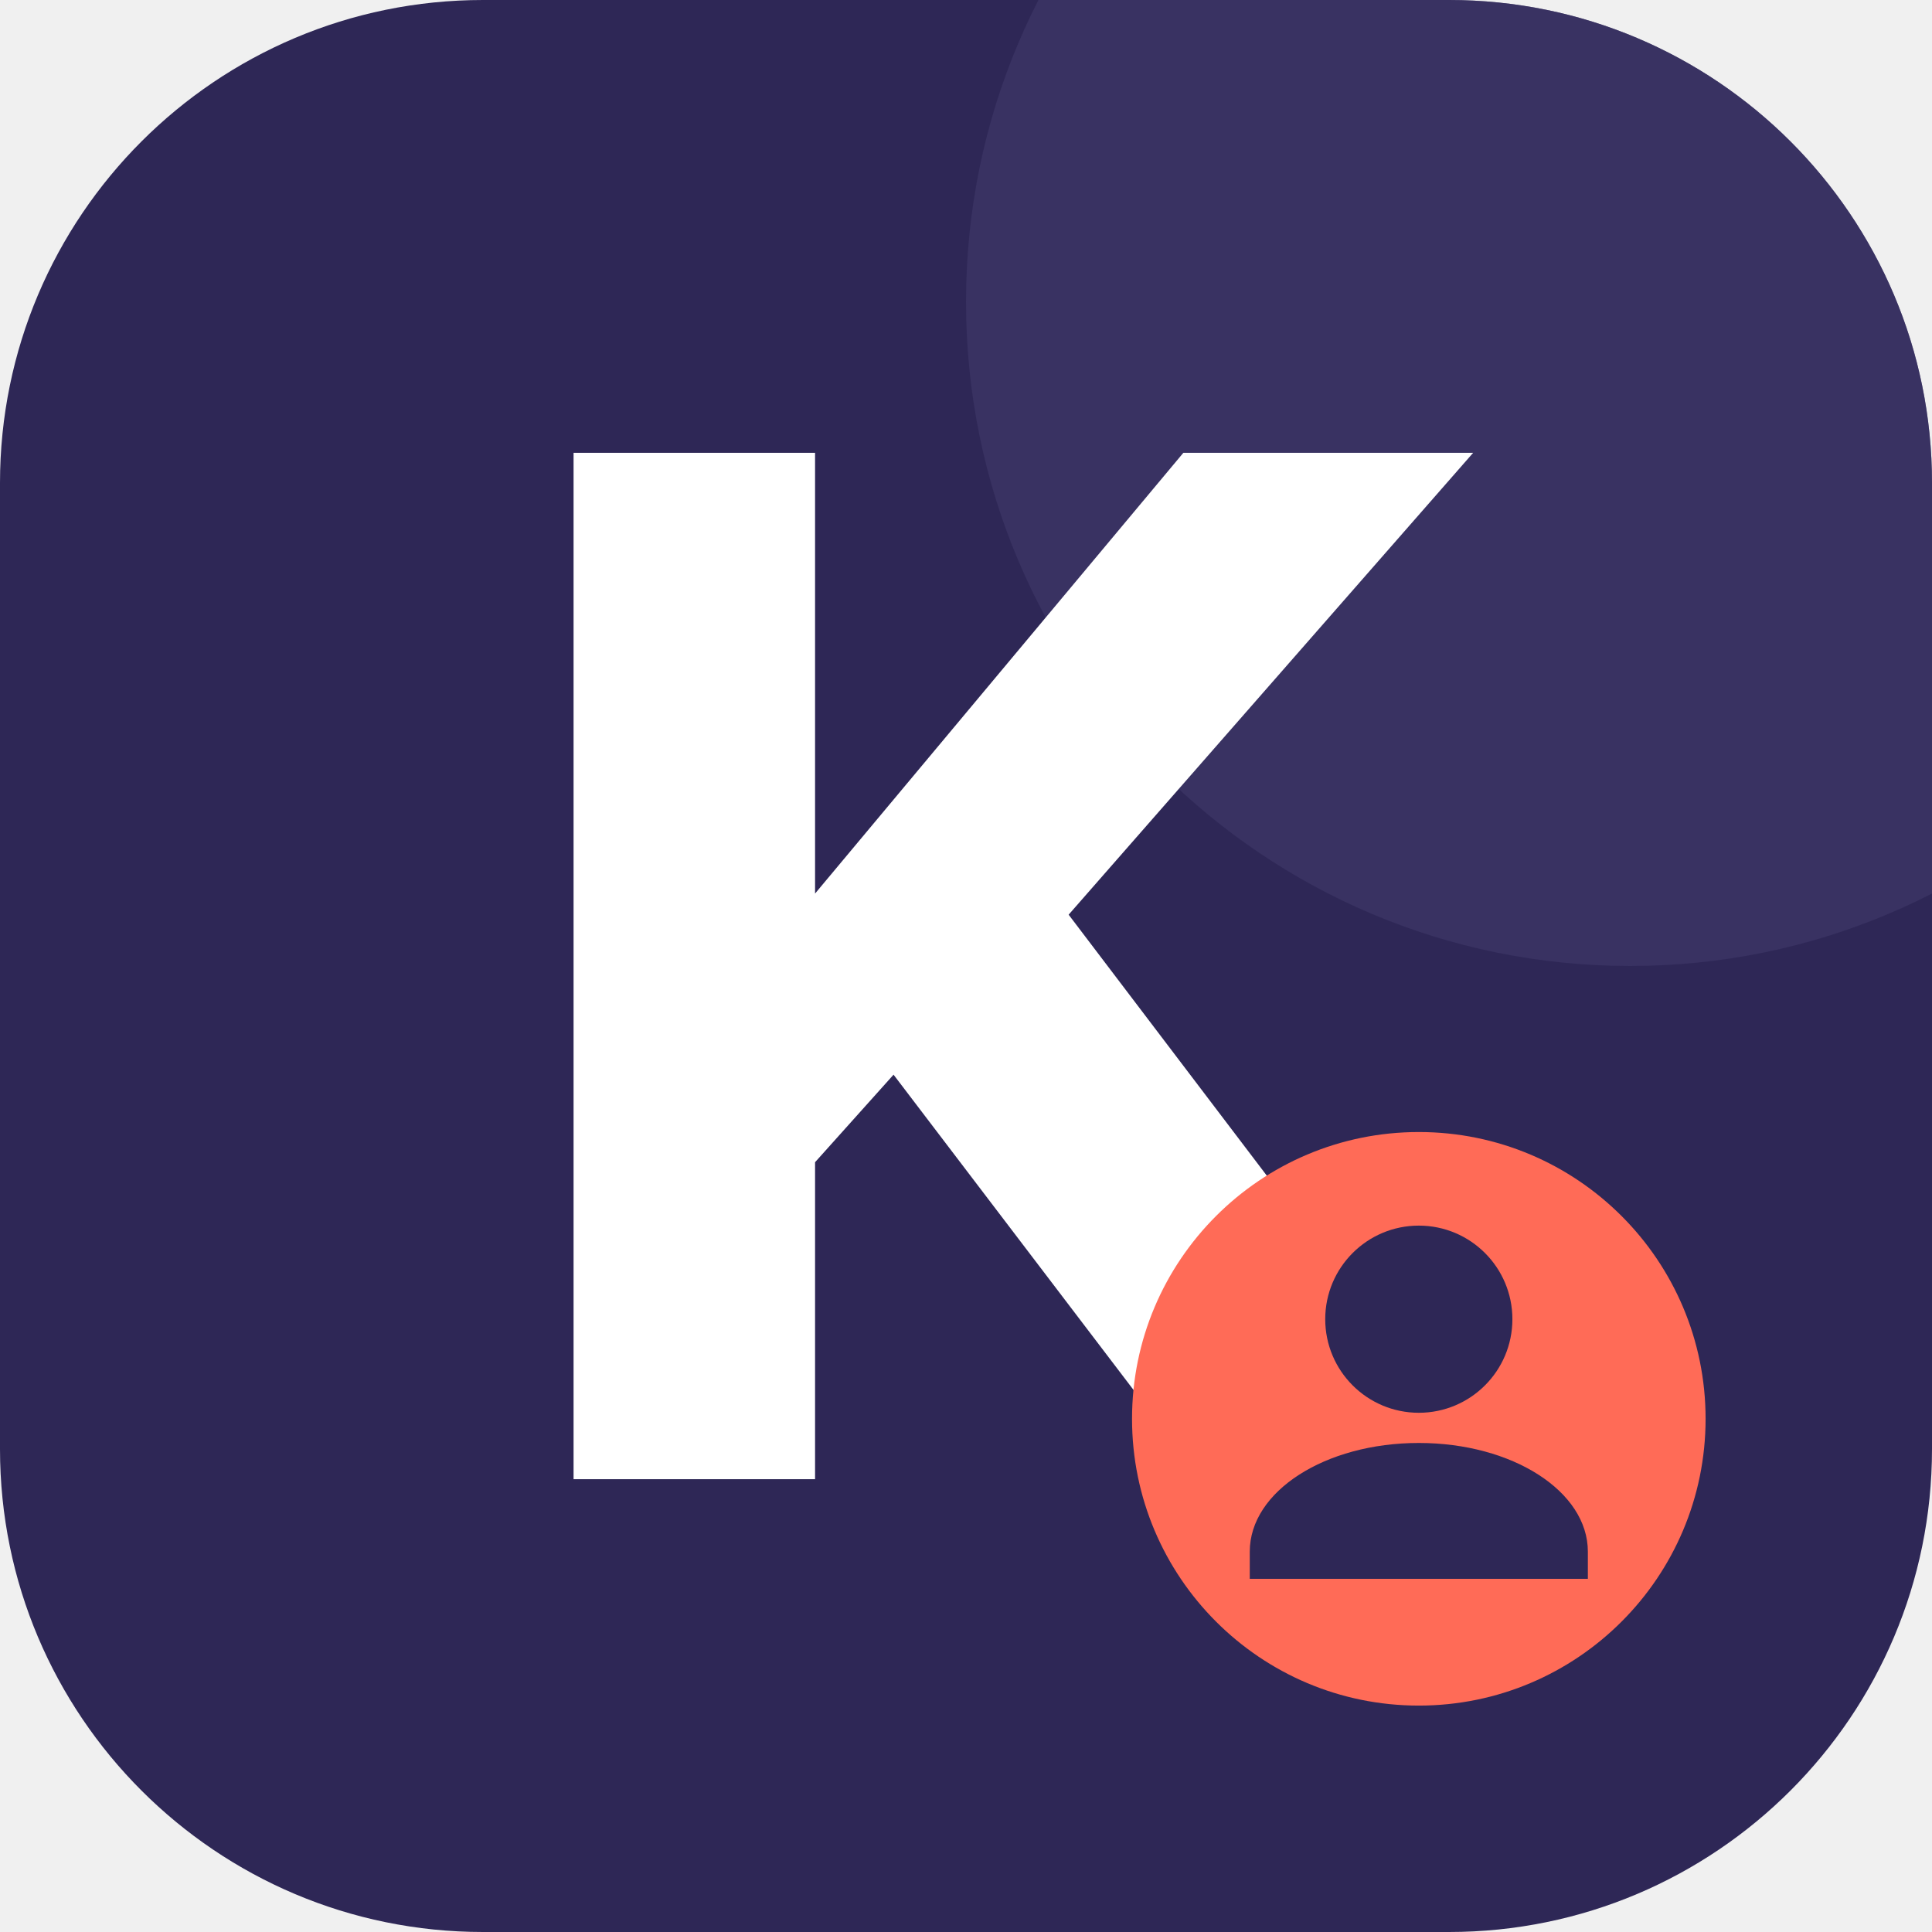
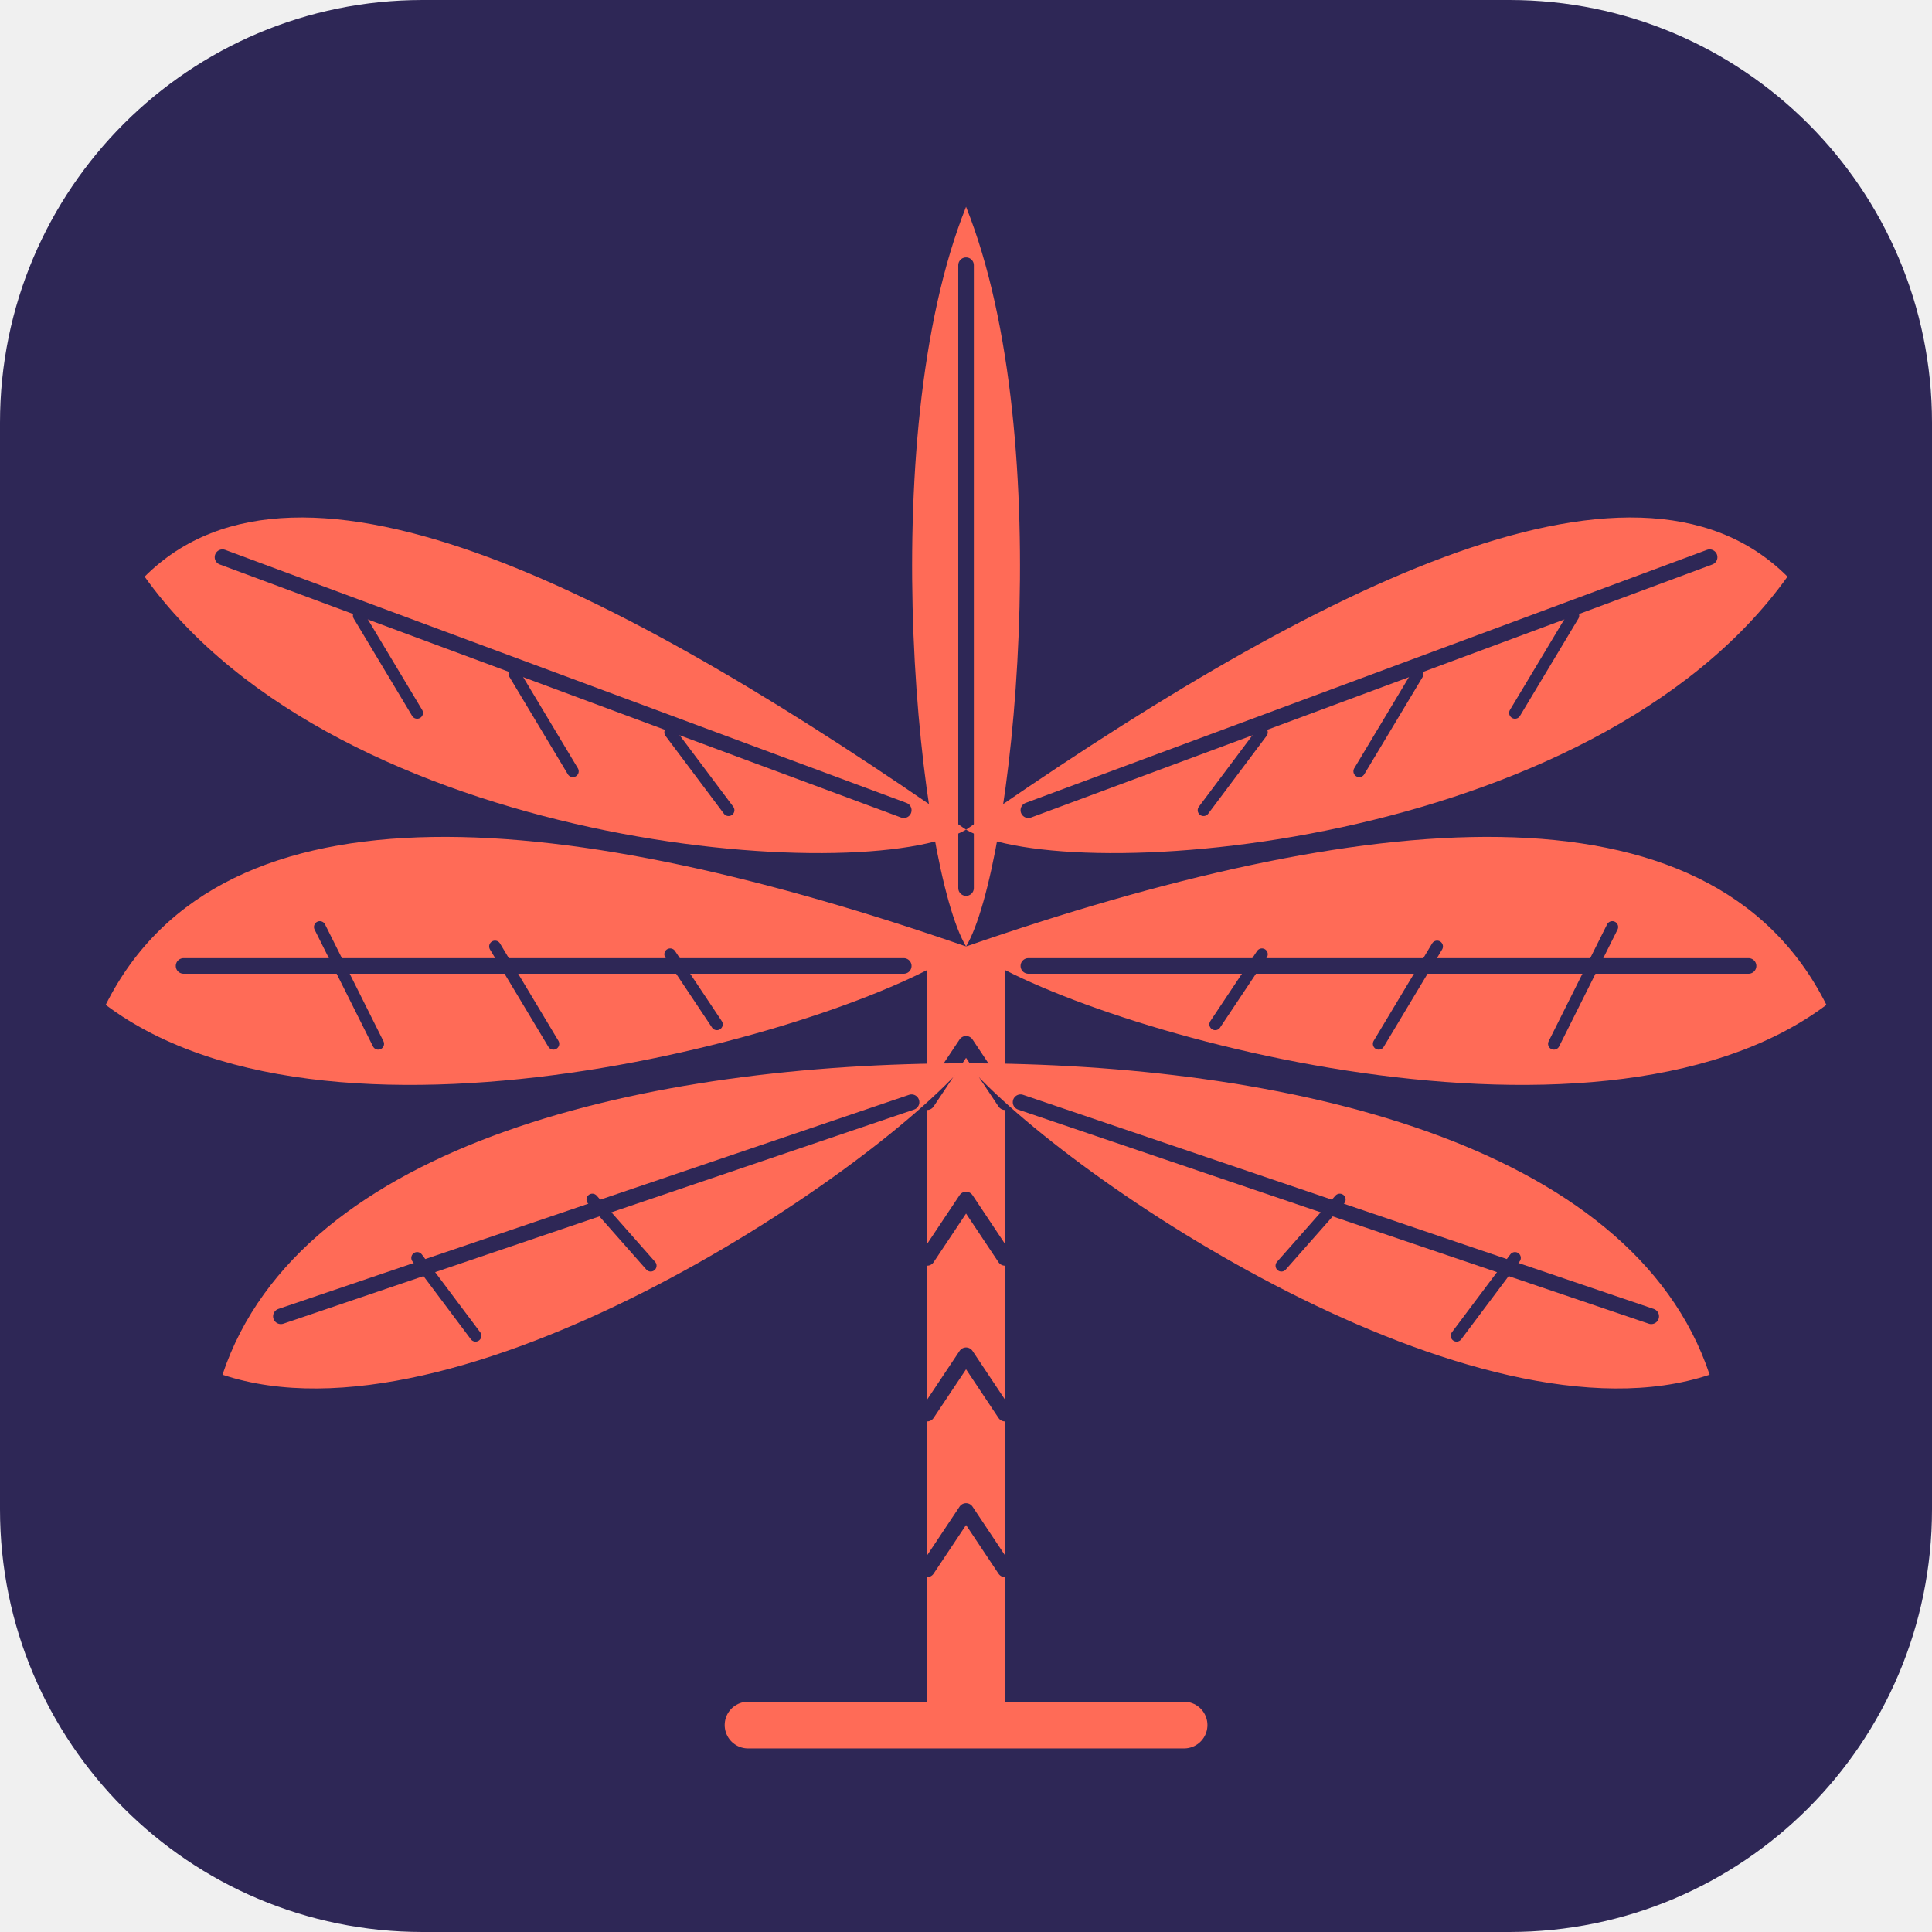
- <svg xmlns="http://www.w3.org/2000/svg" viewBox="0 0 64 64" width="64" height="64" role="img" aria-label="Kling Account Maker">
-   <defs>
-     <clipPath id="r">
-       <rect width="64" height="64" rx="16" />
-     </clipPath>
-   </defs>
-   <rect width="64" height="64" rx="16" fill="#2E2756" />
-   <g clip-path="url(#r)">
-     <circle cx="54" cy="10" r="22" fill="#413A6B" opacity=".55" />
+ <svg xmlns="http://www.w3.org/2000/svg" viewBox="0 0 512 512" width="512" height="512" fill="none" role="img" aria-label="Kling Account Maker">
+   <rect width="512" height="512" rx="112" fill="#2E2756" />
+   <g transform="translate(-8.1, -7.1) scale(1.0317)">
+     <path d="M200 450H312" stroke="#FF6B57" stroke-width="12" stroke-linecap="round" />
+     <path d="M246 450V250H266V450H246Z" fill="#FF6B57" />
+     <path d="M246 410L256 395L266 410" stroke="#2E2756" stroke-width="4" stroke-linecap="round" stroke-linejoin="round" fill="none" />
+     <path d="M246 370L256 355L266 370" stroke="#2E2756" stroke-width="4" stroke-linecap="round" stroke-linejoin="round" fill="none" />
+     <path d="M246 330L256 315L266 330" stroke="#2E2756" stroke-width="4" stroke-linecap="round" stroke-linejoin="round" fill="none" />
+     <path d="M246 290L256 275L266 290" stroke="#2E2756" stroke-width="4" stroke-linecap="round" stroke-linejoin="round" fill="none" />
+     <path d="M256 60C232 120 244 230 256 250C268 230 280 120 256 60Z" fill="#FF6B57" />
+     <path d="M256 75V235" stroke="#2E2756" stroke-width="4" stroke-linecap="round" />
+     <path d="M256 220C170 160 85 115 45 155C95 225 230 235 256 220Z" fill="#FF6B57" />
+     <path d="M65 150L240 215" stroke="#2E2756" stroke-width="4" stroke-linecap="round" />
+     <path d="M100 165L115 190" stroke="#2E2756" stroke-width="3" stroke-linecap="round" />
+     <path d="M140 180L155 205" stroke="#2E2756" stroke-width="3" stroke-linecap="round" />
+     <path d="M180 195L195 215" stroke="#2E2756" stroke-width="3" stroke-linecap="round" />
+     <path d="M256 220C342 160 427 115 467 155C417 225 282 235 256 220Z" fill="#FF6B57" />
+     <path d="M447 150L272 215" stroke="#2E2756" stroke-width="4" stroke-linecap="round" />
+     <path d="M412 165L397 190" stroke="#2E2756" stroke-width="3" stroke-linecap="round" />
+     <path d="M372 180L357 205" stroke="#2E2756" stroke-width="3" stroke-linecap="round" />
+     <path d="M332 195L317 215" stroke="#2E2756" stroke-width="3" stroke-linecap="round" />
+     <path d="M256 250C155 215 65 205 35 265C95 310 230 270 256 250Z" fill="#FF6B57" />
+     <path d="M55 255L240 255" stroke="#2E2756" stroke-width="4" stroke-linecap="round" />
+     <path d="M90 245L105 275" stroke="#2E2756" stroke-width="3" stroke-linecap="round" />
+     <path d="M135 250L150 275" stroke="#2E2756" stroke-width="3" stroke-linecap="round" />
+     <path d="M180 252L192 270" stroke="#2E2756" stroke-width="3" stroke-linecap="round" />
+     <path d="M256 250C357 215 447 205 477 265C417 310 282 270 256 250Z" fill="#FF6B57" />
+     <path d="M457 255L272 255" stroke="#2E2756" stroke-width="4" stroke-linecap="round" />
+     <path d="M422 245L407 275" stroke="#2E2756" stroke-width="3" stroke-linecap="round" />
+     <path d="M377 250L362 275" stroke="#2E2756" stroke-width="3" stroke-linecap="round" />
+     <path d="M332 252L320 270" stroke="#2E2756" stroke-width="3" stroke-linecap="round" />
+     <path d="M256 280C175 280 85 300 65 360C125 380 230 310 256 280Z" fill="#FF6B57" />
+     <path d="M80 345L242 290" stroke="#2E2756" stroke-width="4" stroke-linecap="round" />
+     <path d="M115 330L130 350" stroke="#2E2756" stroke-width="3" stroke-linecap="round" />
+     <path d="M160 315L175 332" stroke="#2E2756" stroke-width="3" stroke-linecap="round" />
+     <path d="M256 280C337 280 427 300 447 360C387 380 282 310 256 280Z" fill="#FF6B57" />
+     <path d="M432 345L270 290" stroke="#2E2756" stroke-width="4" stroke-linecap="round" />
+     <path d="M397 330L382 350" stroke="#2E2756" stroke-width="3" stroke-linecap="round" />
+     <path d="M352 315L337 332" stroke="#2E2756" stroke-width="3" stroke-linecap="round" />
  </g>
-   <path fill="#FFFFFF" d="M19 15h8v14.6L39.2 15h9.6L35.4 30.3 49.6 49h-9.8L29.6 35.6 27 38.5V49h-8z" />
-   <circle cx="47" cy="47" r="9.5" fill="#FF6B57" />
-   <path fill="#2E2756" d="M47 40.6a3.1 3.1 0 1 1 0 6.2 3.1 3.1 0 0 1 0-6.2zm0 7.2c3.1 0 5.6 1.6 5.6 3.6v.9H41.4v-.9c0-2 2.5-3.6 5.6-3.6z" />
</svg>
